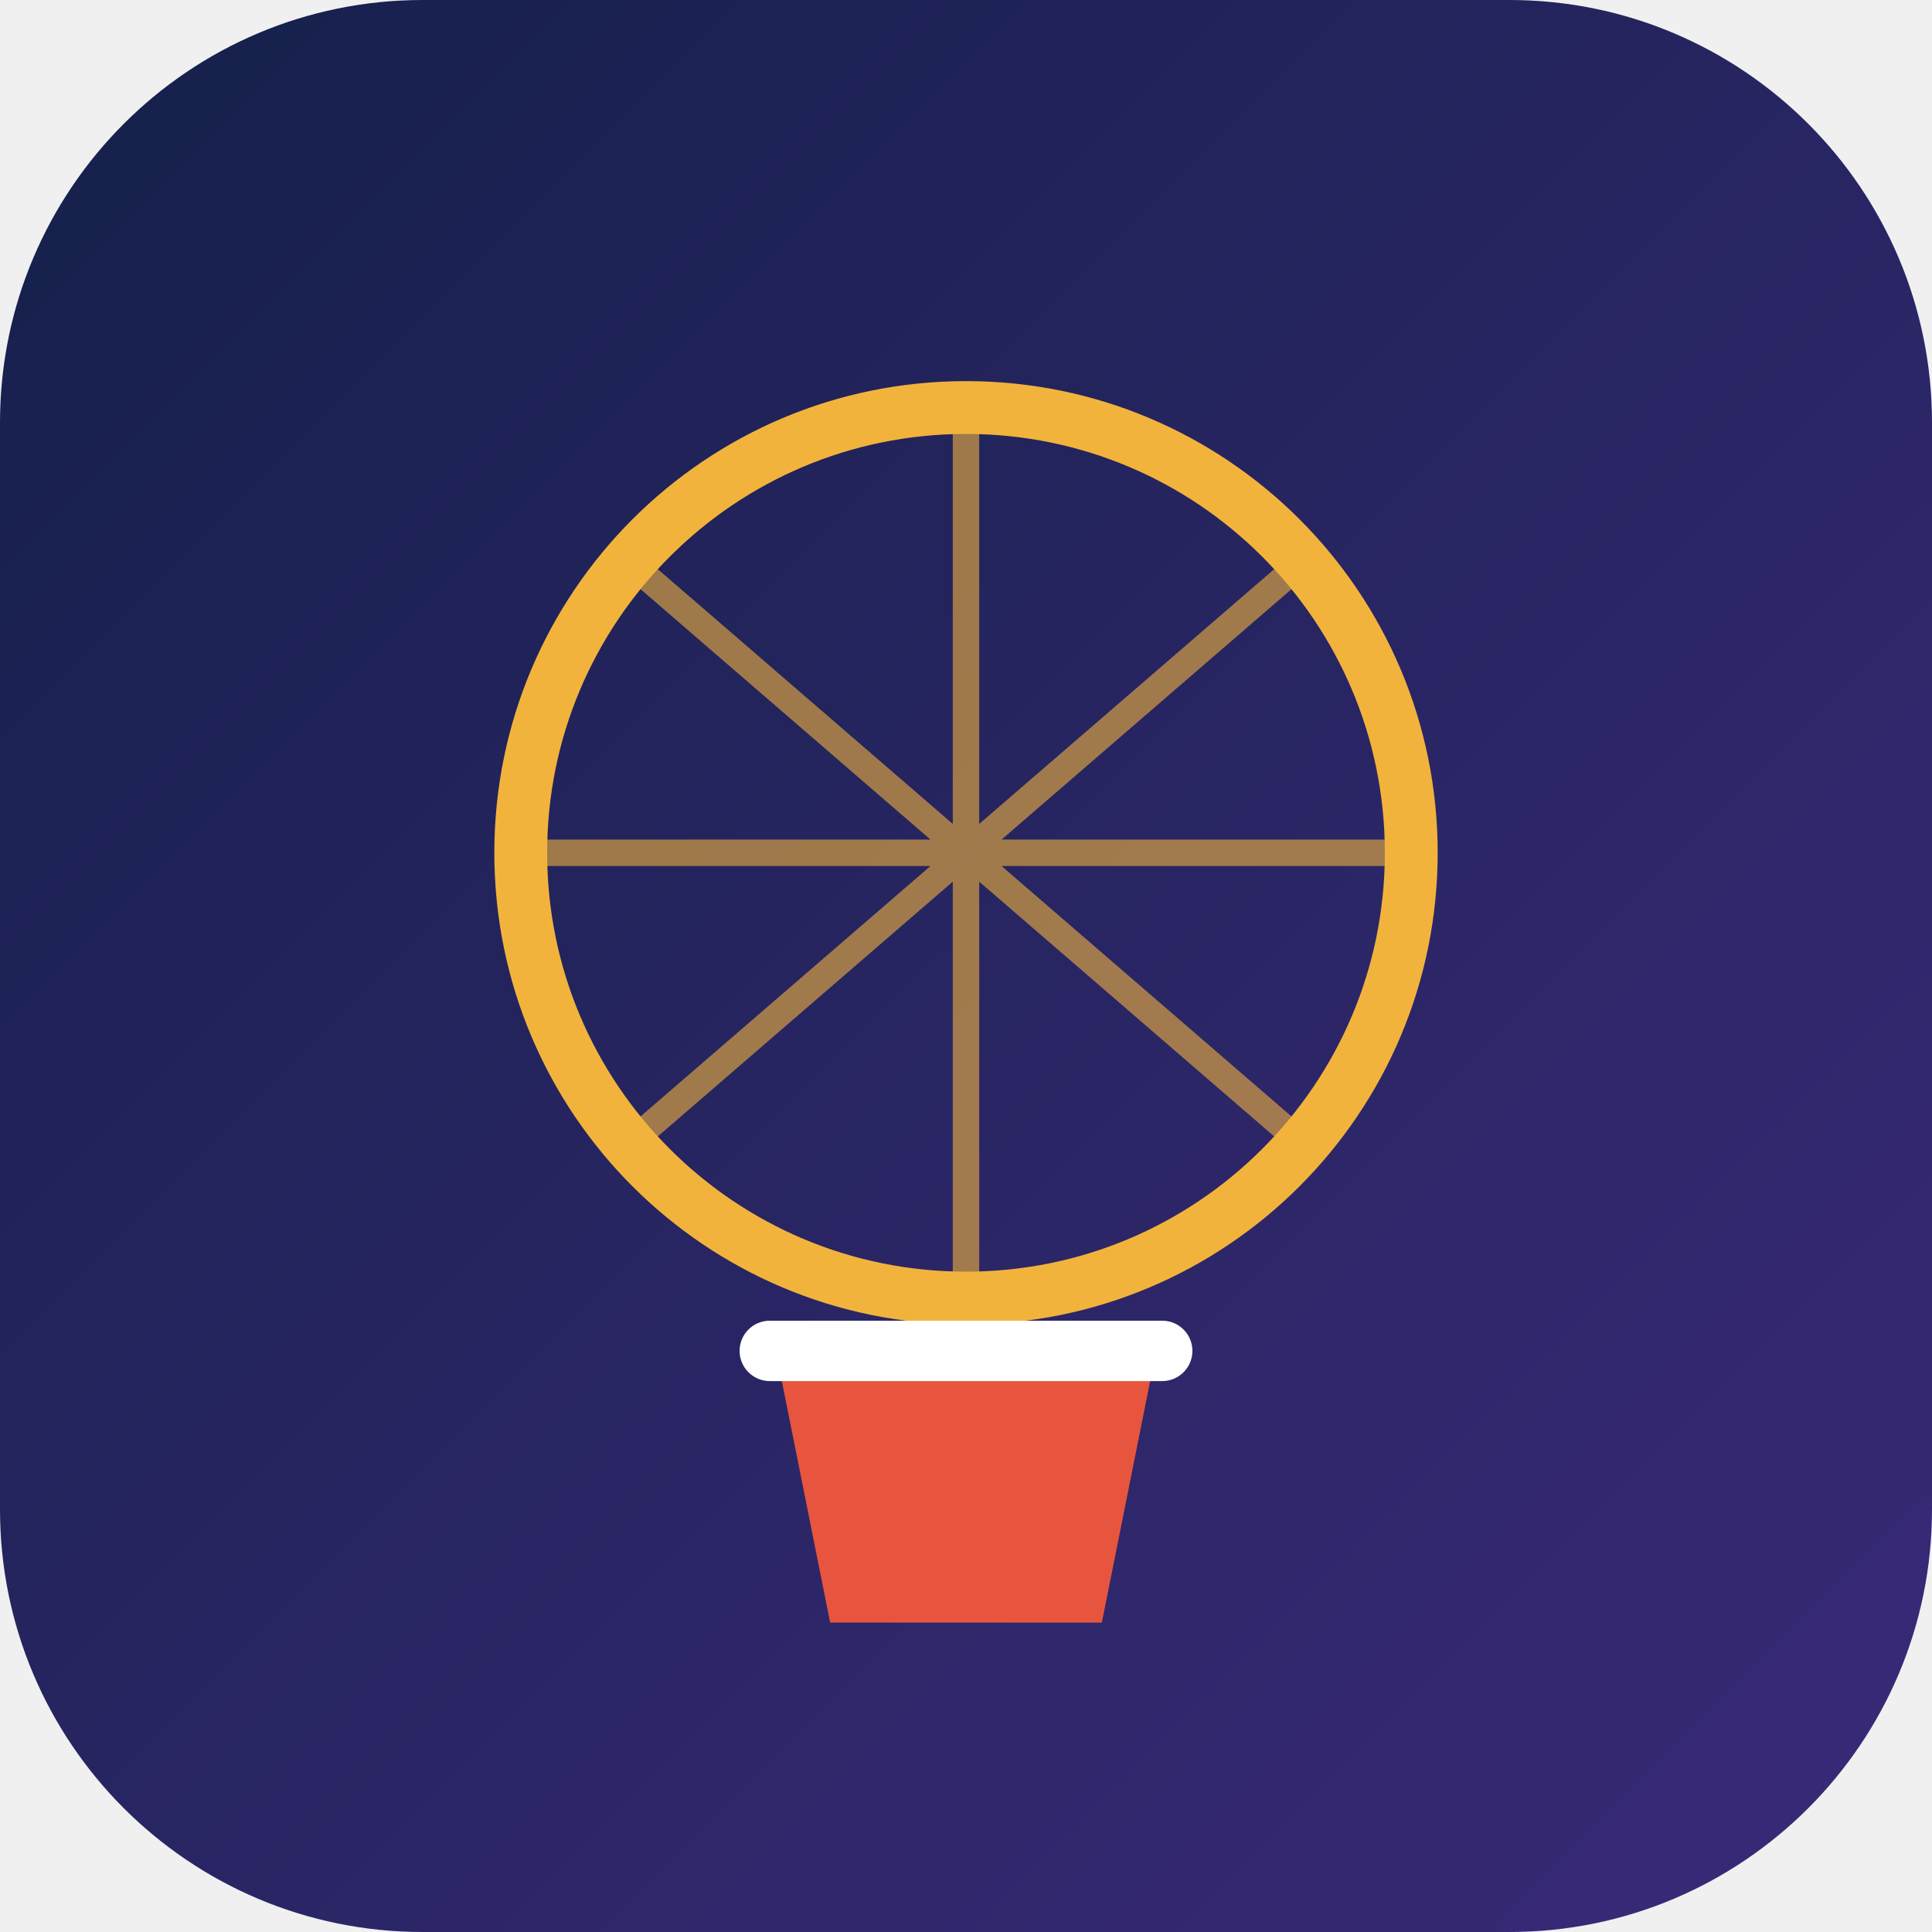
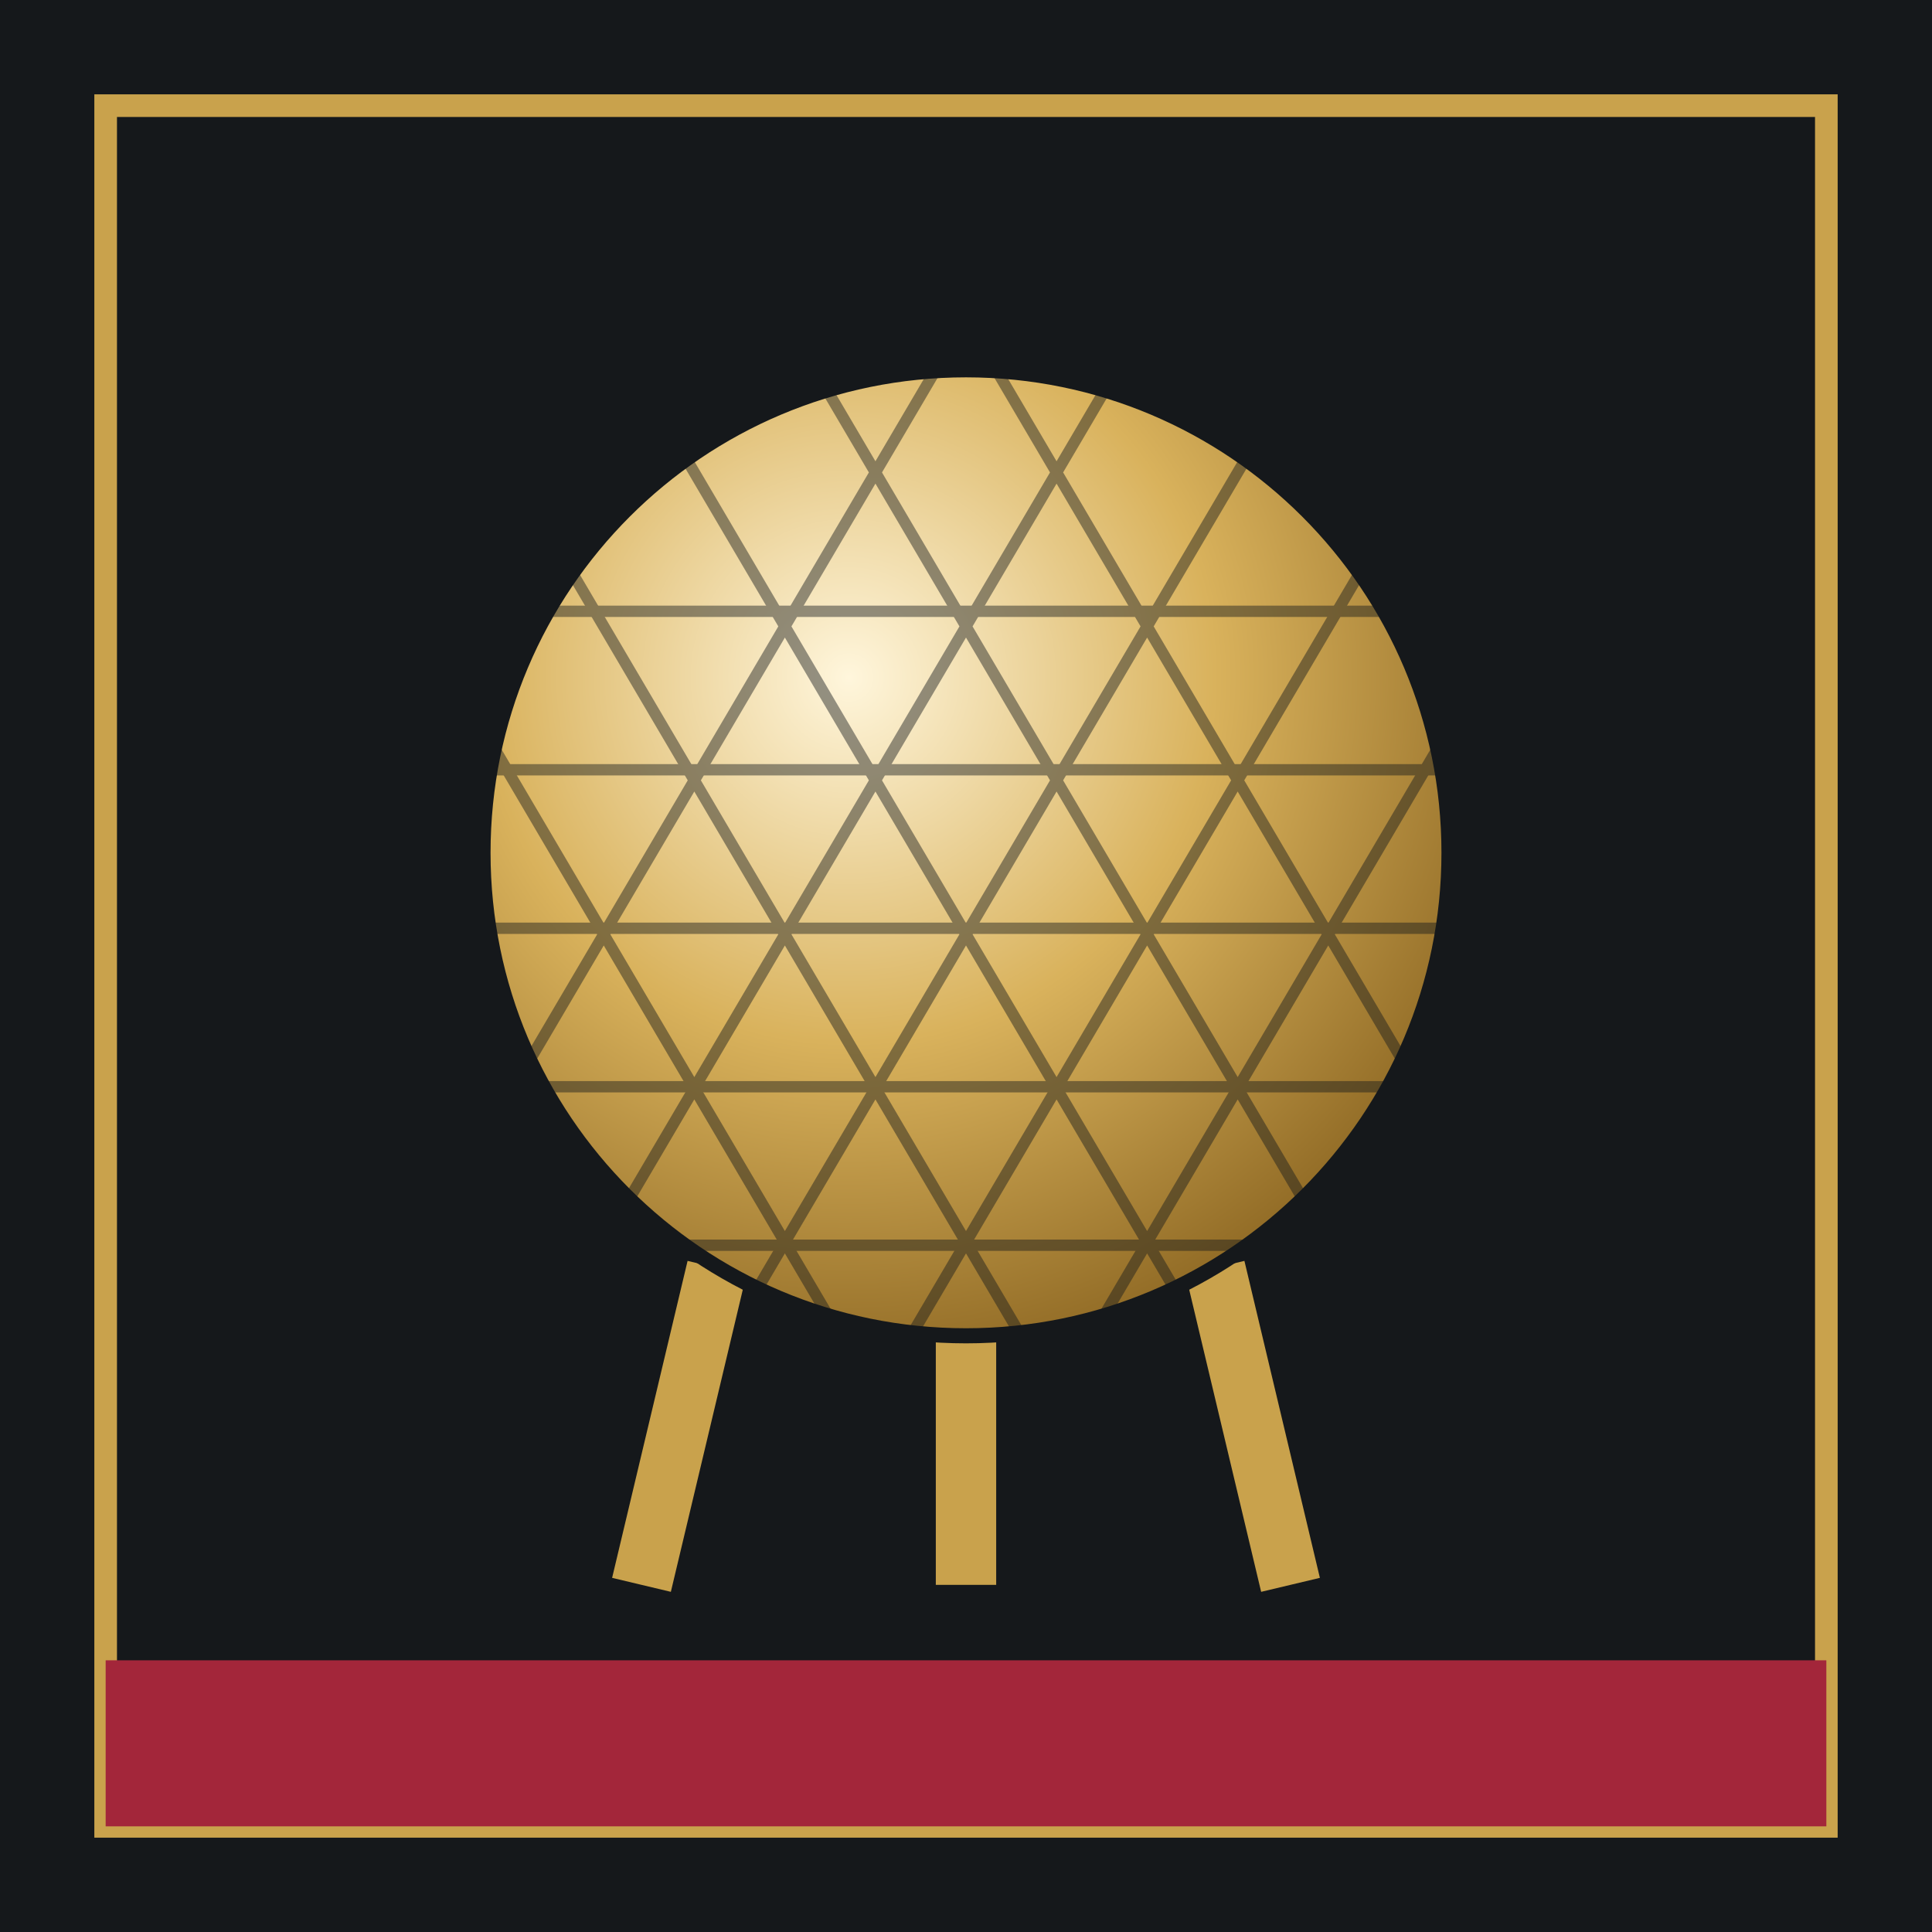
<svg xmlns="http://www.w3.org/2000/svg" viewBox="0 0 512 512">
  <defs>
-     <linearGradient id="bg" x1="0" y1="0" x2="1" y2="1">
-       <stop offset="0" stop-color="#14204a" />
-       <stop offset="1" stop-color="#3b2a7a" />
-     </linearGradient>
+     <radialGradient id="s" cx="38%" cy="32%" r="75%">
+       <stop offset="0" stop-color="#fff6dc" />
+       <stop offset=".5" stop-color="#d9b25c" />
+       <stop offset="1" stop-color="#8a6420" />
+     </radialGradient>
+     <clipPath id="c">
+       <circle cx="256" cy="226" r="128" />
+     </clipPath>
  </defs>
-   <rect width="512" height="512" rx="112" fill="url(#bg)" />
-   <g fill="none" stroke="#f2b33d" stroke-width="14" stroke-linejoin="round" stroke-linecap="round">
-     <circle cx="256" cy="226" r="118" />
-     <path d="M138 226h236M256 108v236M168 150l176 152M344 150 168 302" stroke-width="7" opacity=".6" />
+   <rect width="512" height="512" fill="#15181b" />
+   <rect x="28" y="28" width="456" height="456" fill="none" stroke="#c9a24c" stroke-width="6" />
+   <rect x="28" y="440" width="456" height="44" fill="#a3263a" />
+   <path d="M190 336 170 420M322 336l20 84M256 350v70" stroke="#c9a24c" stroke-width="16" />
+   <circle cx="256" cy="226" r="128" fill="url(#s)" />
+   <g clip-path="url(#c)" stroke="#15181b" stroke-width="3" opacity=".45">
+     <path d="M100 162h312M100 204h312M100 246h312M100 288h312M100 330h312" />
+     <path d="M120 98 280 370M168 98 328 370M216 98 376 370M264 98 424 370M72 98 232 370M24 98 184 370M392 98 232 370M344 98 184 370M296 98 136 370M248 98 88 370M440 98 280 370M488 98 328 370" />
  </g>
-   <path d="M206 360h100l-14 70h-72z" fill="#e8553e" />
-   <rect x="196" y="350" width="120" height="16" rx="8" fill="#fff" />
+   <circle cx="256" cy="226" r="128" fill="none" stroke="#15181b" stroke-width="4" />
</svg>
